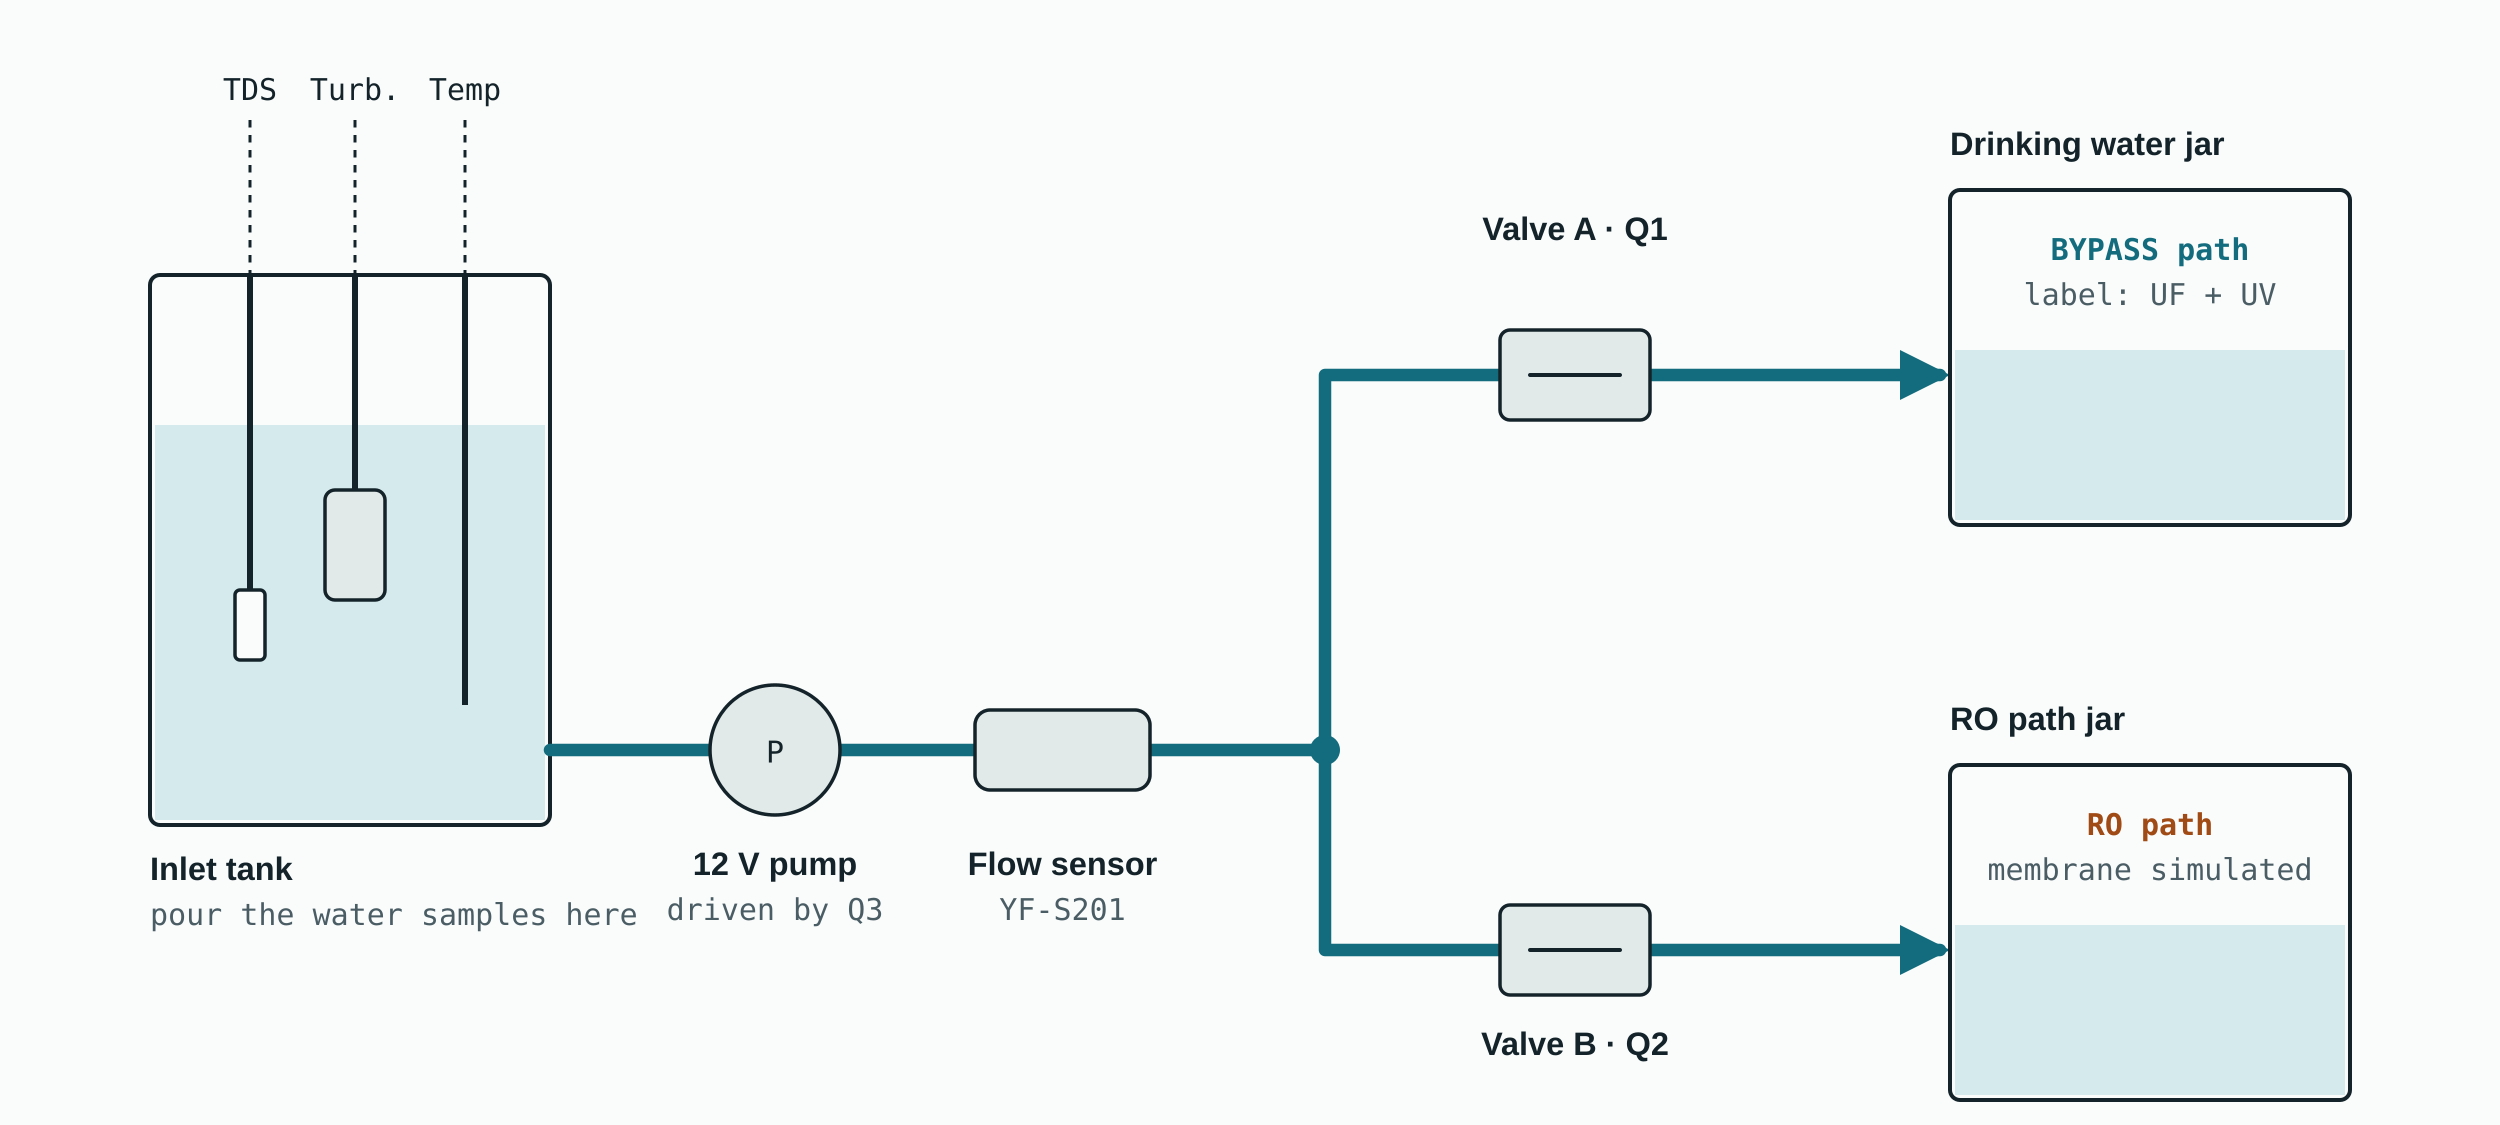
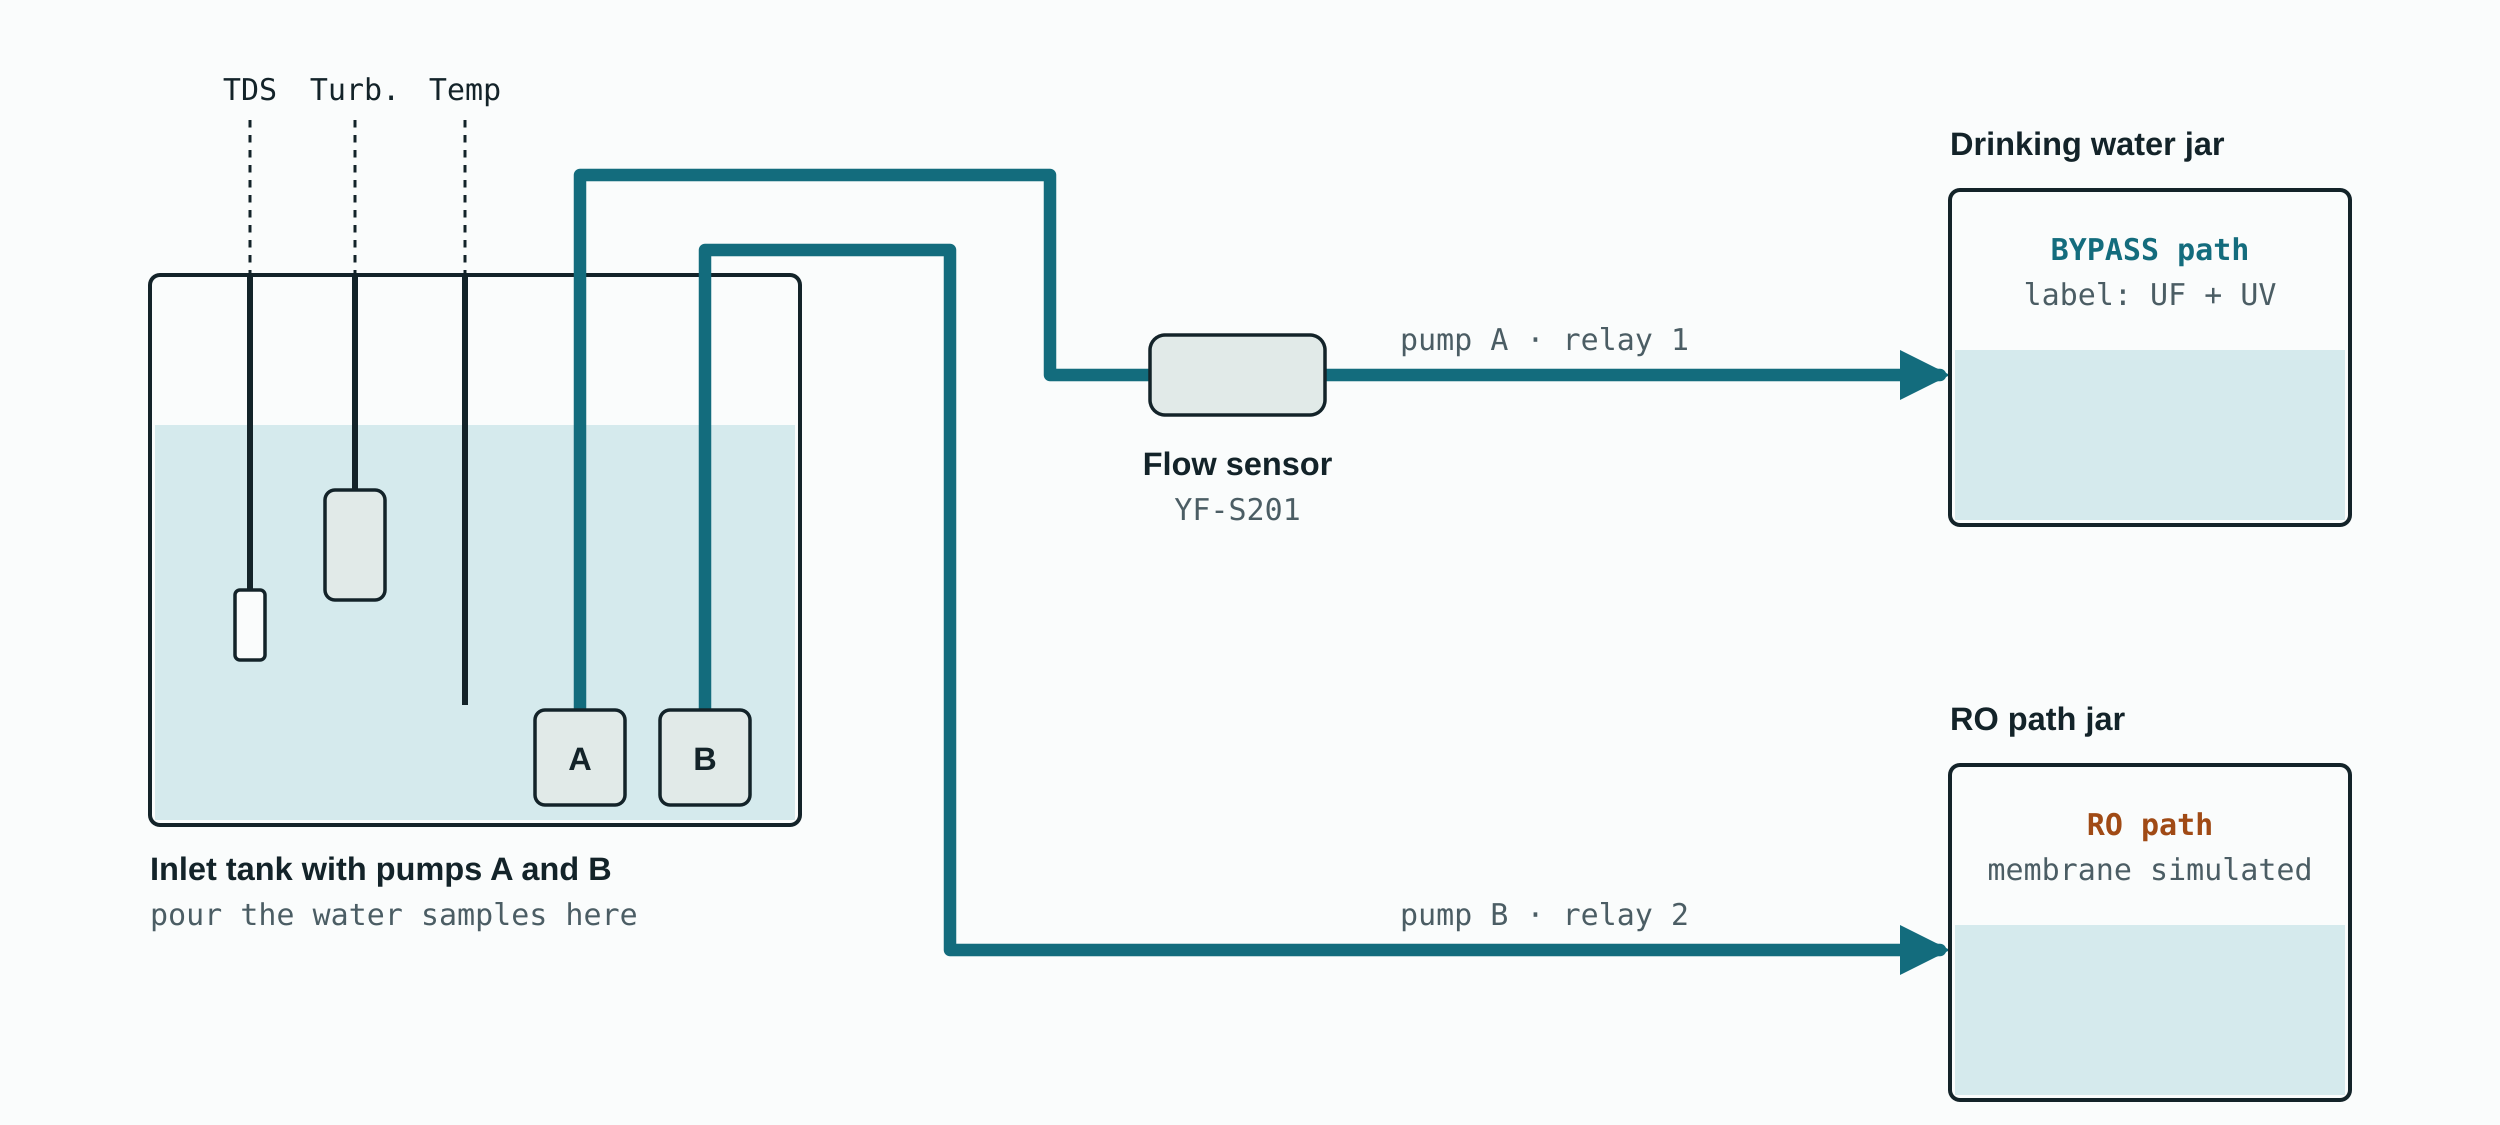
- <svg xmlns="http://www.w3.org/2000/svg" width="1000" height="450" class="sch rig" viewBox="0 0 1000 450" role="img" aria-label="Demo rig: an inlet tank with TDS, turbidity and temperature probes feeds a 12 volt pump, then a flow sensor, then a T-joint that splits to valve A, which leads to the drinking water jar, and valve B, which leads to the RO path jar.">
+ <svg xmlns="http://www.w3.org/2000/svg" width="1000" height="450" class="sch rig" viewBox="0 0 1000 450" role="img" aria-label="Demo rig: an inlet tank holds the TDS, turbidity and temperature probes and two submersible pumps. Pump A sends water through the flow sensor into the drinking water jar. Pump B sends water into the RO path jar.">
  <style>
.sch { color: #132329; font-family: 'IBM Plex Mono', Menlo, Consolas, monospace; }
.sch text { fill: currentColor; font-size: 12px; }
.sch .ttl { font-family: 'IBM Plex Sans', 'Segoe UI', Arial, sans-serif; font-weight: 600; font-size: 13px; }
.sch .mu { fill: #4B5D64; }
.sch .w { fill: none; stroke: currentColor; stroke-width: 1.6; stroke-linecap: round; stroke-linejoin: round; }
.sch .bx { fill: #FAFCFC; stroke: currentColor; stroke-width: 1.4; }
.sch .md { fill: #E1EAE8; stroke: currentColor; stroke-width: 1.4; }
.sch .res, .sch .sw { fill: #FAFCFC; stroke: currentColor; stroke-width: 1.4; }
.sch .pl { stroke: currentColor; stroke-width: 2.6; }
.sch .dot { fill: currentColor; }
.sch .tag rect { fill: #D5EAED; stroke: #136C7D; stroke-width: 1.2; }
.sch .tag text { fill: #136C7D; font-weight: 600; }
.sch .tag.pwr rect { fill: #F5E2D5; stroke: #A04A15; }
.sch .tag.pwr text { fill: #A04A15; }
.sch .dio { fill: #FAFCFC; stroke: currentColor; stroke-width: 1.4; }
.fc text { font-family: 'IBM Plex Sans', 'Segoe UI', Arial, sans-serif; font-size: 13px; fill: currentColor; }
.fc .b { font-weight: 600; }
.fc .proc { fill: #FAFCFC; stroke: currentColor; stroke-width: 1.4; }
.fc .term { fill: #E1EAE8; stroke: currentColor; stroke-width: 1.4; }
.fc .byp { fill: #D5EAED; stroke: #136C7D; stroke-width: 1.6; }
.fc .ro { fill: #F5E2D5; stroke: #A04A15; stroke-width: 1.6; }
.fc .tt { fill: #136C7D; }
.fc .tc { fill: #A04A15; }
.fc .yn { font-family: 'IBM Plex Mono', Menlo, Consolas, monospace; font-size: 12px; fill: #4B5D64; }
.rig .tube { fill: none; stroke: #136C7D; stroke-width: 5; stroke-linecap: round; stroke-linejoin: round; }
.rig .water { fill: #D5EAED; stroke: none; }
.rig .vessel { fill: none; stroke: currentColor; stroke-width: 1.6; }
.rig .probe { stroke: currentColor; stroke-width: 2.4; }
.rig .cable { stroke: currentColor; stroke-width: 1.2; stroke-dasharray: 3 3; fill: none; }
</style>
  <defs>
    <g id="gnd" stroke="currentColor" stroke-width="1.6" stroke-linecap="round">
      <line x1="-10" y1="0" x2="10" y2="0" />
      <line x1="-6" y1="4" x2="6" y2="4" />
      <line x1="-2" y1="8" x2="2" y2="8" />
    </g>
    <marker id="ah" viewBox="0 0 10 10" refX="9" refY="5" markerWidth="7" markerHeight="7" orient="auto-start-reverse">
      <path d="M0,0 L10,5 L0,10 z" fill="currentColor" />
    </marker>
    <marker id="ahT" viewBox="0 0 10 10" refX="8" refY="5" markerWidth="4" markerHeight="4" orient="auto-start-reverse">
      <path d="M0,0 L10,5 L0,10 z" style="fill:#136C7D" />
    </marker>
  </defs>
  <rect x="0" y="0" width="1000" height="450" fill="#FAFCFC" />
-   <text class="ttl" x="60" y="352">Inlet tank</text>
-   <text class="mu" x="60" y="370">pour the water samples here</text>
  <text x="100" y="40" text-anchor="middle">TDS</text>
  <text x="142" y="40" text-anchor="middle">Turb.</text>
  <text x="186" y="40" text-anchor="middle">Temp</text>
  <path class="cable" d="M100 48 V110 M142 48 V110 M186 48 V110" />
-   <rect class="water" x="62" y="170" width="156" height="158" />
-   <rect class="vessel" x="60" y="110" width="160" height="220" rx="4" />
+   <rect class="water" x="62" y="170" width="256" height="158" />
+   <rect class="vessel" x="60" y="110" width="260" height="220" rx="4" />
  <line class="probe" x1="100" y1="110" x2="100" y2="250" />
  <rect class="bx" x="94" y="236" width="12" height="28" rx="2" />
  <rect class="md" x="130" y="196" width="24" height="44" rx="4" />
  <line class="probe" x1="142" y1="110" x2="142" y2="196" />
  <line class="probe" x1="186" y1="110" x2="186" y2="282" />
-   <path class="tube" d="M220 300 H284" />
-   <path class="tube" d="M336 300 H390" />
-   <path class="tube" d="M460 300 H530" />
-   <path class="tube" d="M530 300 V150 H600" />
-   <path class="tube" d="M530 300 V380 H600" />
-   <path class="tube" d="M660 150 H776" marker-end="url(#ahT)" />
-   <path class="tube" d="M660 380 H776" marker-end="url(#ahT)" />
-   <circle class="dot" cx="530" cy="300" r="6" style="fill:#136C7D" />
-   <circle class="md" cx="310" cy="300" r="26" />
-   <text x="310" y="305" text-anchor="middle">P</text>
-   <text class="ttl" x="310" y="350" text-anchor="middle">12 V pump</text>
-   <text class="mu" x="310" y="368" text-anchor="middle">driven by Q3</text>
-   <rect class="md" x="390" y="284" width="70" height="32" rx="6" />
-   <text class="ttl" x="425" y="350" text-anchor="middle">Flow sensor</text>
-   <text class="mu" x="425" y="368" text-anchor="middle">YF-S201</text>
-   <rect class="md" x="600" y="132" width="60" height="36" rx="4" />
-   <path class="w" d="M612 150 h36" />
-   <text class="ttl" x="630" y="96" text-anchor="middle">Valve A · Q1</text>
-   <rect class="md" x="600" y="362" width="60" height="36" rx="4" />
-   <path class="w" d="M612 380 h36" />
-   <text class="ttl" x="630" y="422" text-anchor="middle">Valve B · Q2</text>
+   <path class="tube" d="M232 284 V70 H420 V150 H460" />
+   <path class="tube" d="M530 150 H776" marker-end="url(#ahT)" />
+   <path class="tube" d="M282 284 V100 H380 V380 H776" marker-end="url(#ahT)" />
+   <rect class="md" x="214" y="284" width="36" height="38" rx="4" />
+   <text class="ttl" x="232" y="308" text-anchor="middle">A</text>
+   <rect class="md" x="264" y="284" width="36" height="38" rx="4" />
+   <text class="ttl" x="282" y="308" text-anchor="middle">B</text>
+   <text class="ttl" x="60" y="352">Inlet tank with pumps A and B</text>
+   <text class="mu" x="60" y="370">pour the water samples here</text>
+   <rect class="md" x="460" y="134" width="70" height="32" rx="6" />
+   <text class="ttl" x="495" y="190" text-anchor="middle">Flow sensor</text>
+   <text class="mu" x="495" y="208" text-anchor="middle">YF-S201</text>
+   <text class="mu" x="560" y="140">pump A · relay 1</text>
+   <text class="mu" x="560" y="370">pump B · relay 2</text>
  <text class="ttl" x="780" y="62">Drinking water jar</text>
  <rect class="water" x="782" y="140" width="156" height="68" />
  <rect class="vessel" x="780" y="76" width="160" height="134" rx="4" />
  <text x="860" y="104" text-anchor="middle" style="fill:#136C7D;font-weight:600">BYPASS path</text>
  <text class="mu" x="860" y="122" text-anchor="middle">label: UF + UV</text>
  <text class="ttl" x="780" y="292">RO path jar</text>
  <rect class="water" x="782" y="370" width="156" height="68" />
  <rect class="vessel" x="780" y="306" width="160" height="134" rx="4" />
  <text x="860" y="334" text-anchor="middle" style="fill:#A04A15;font-weight:600">RO path</text>
  <text class="mu" x="860" y="352" text-anchor="middle">membrane simulated</text>
</svg>
